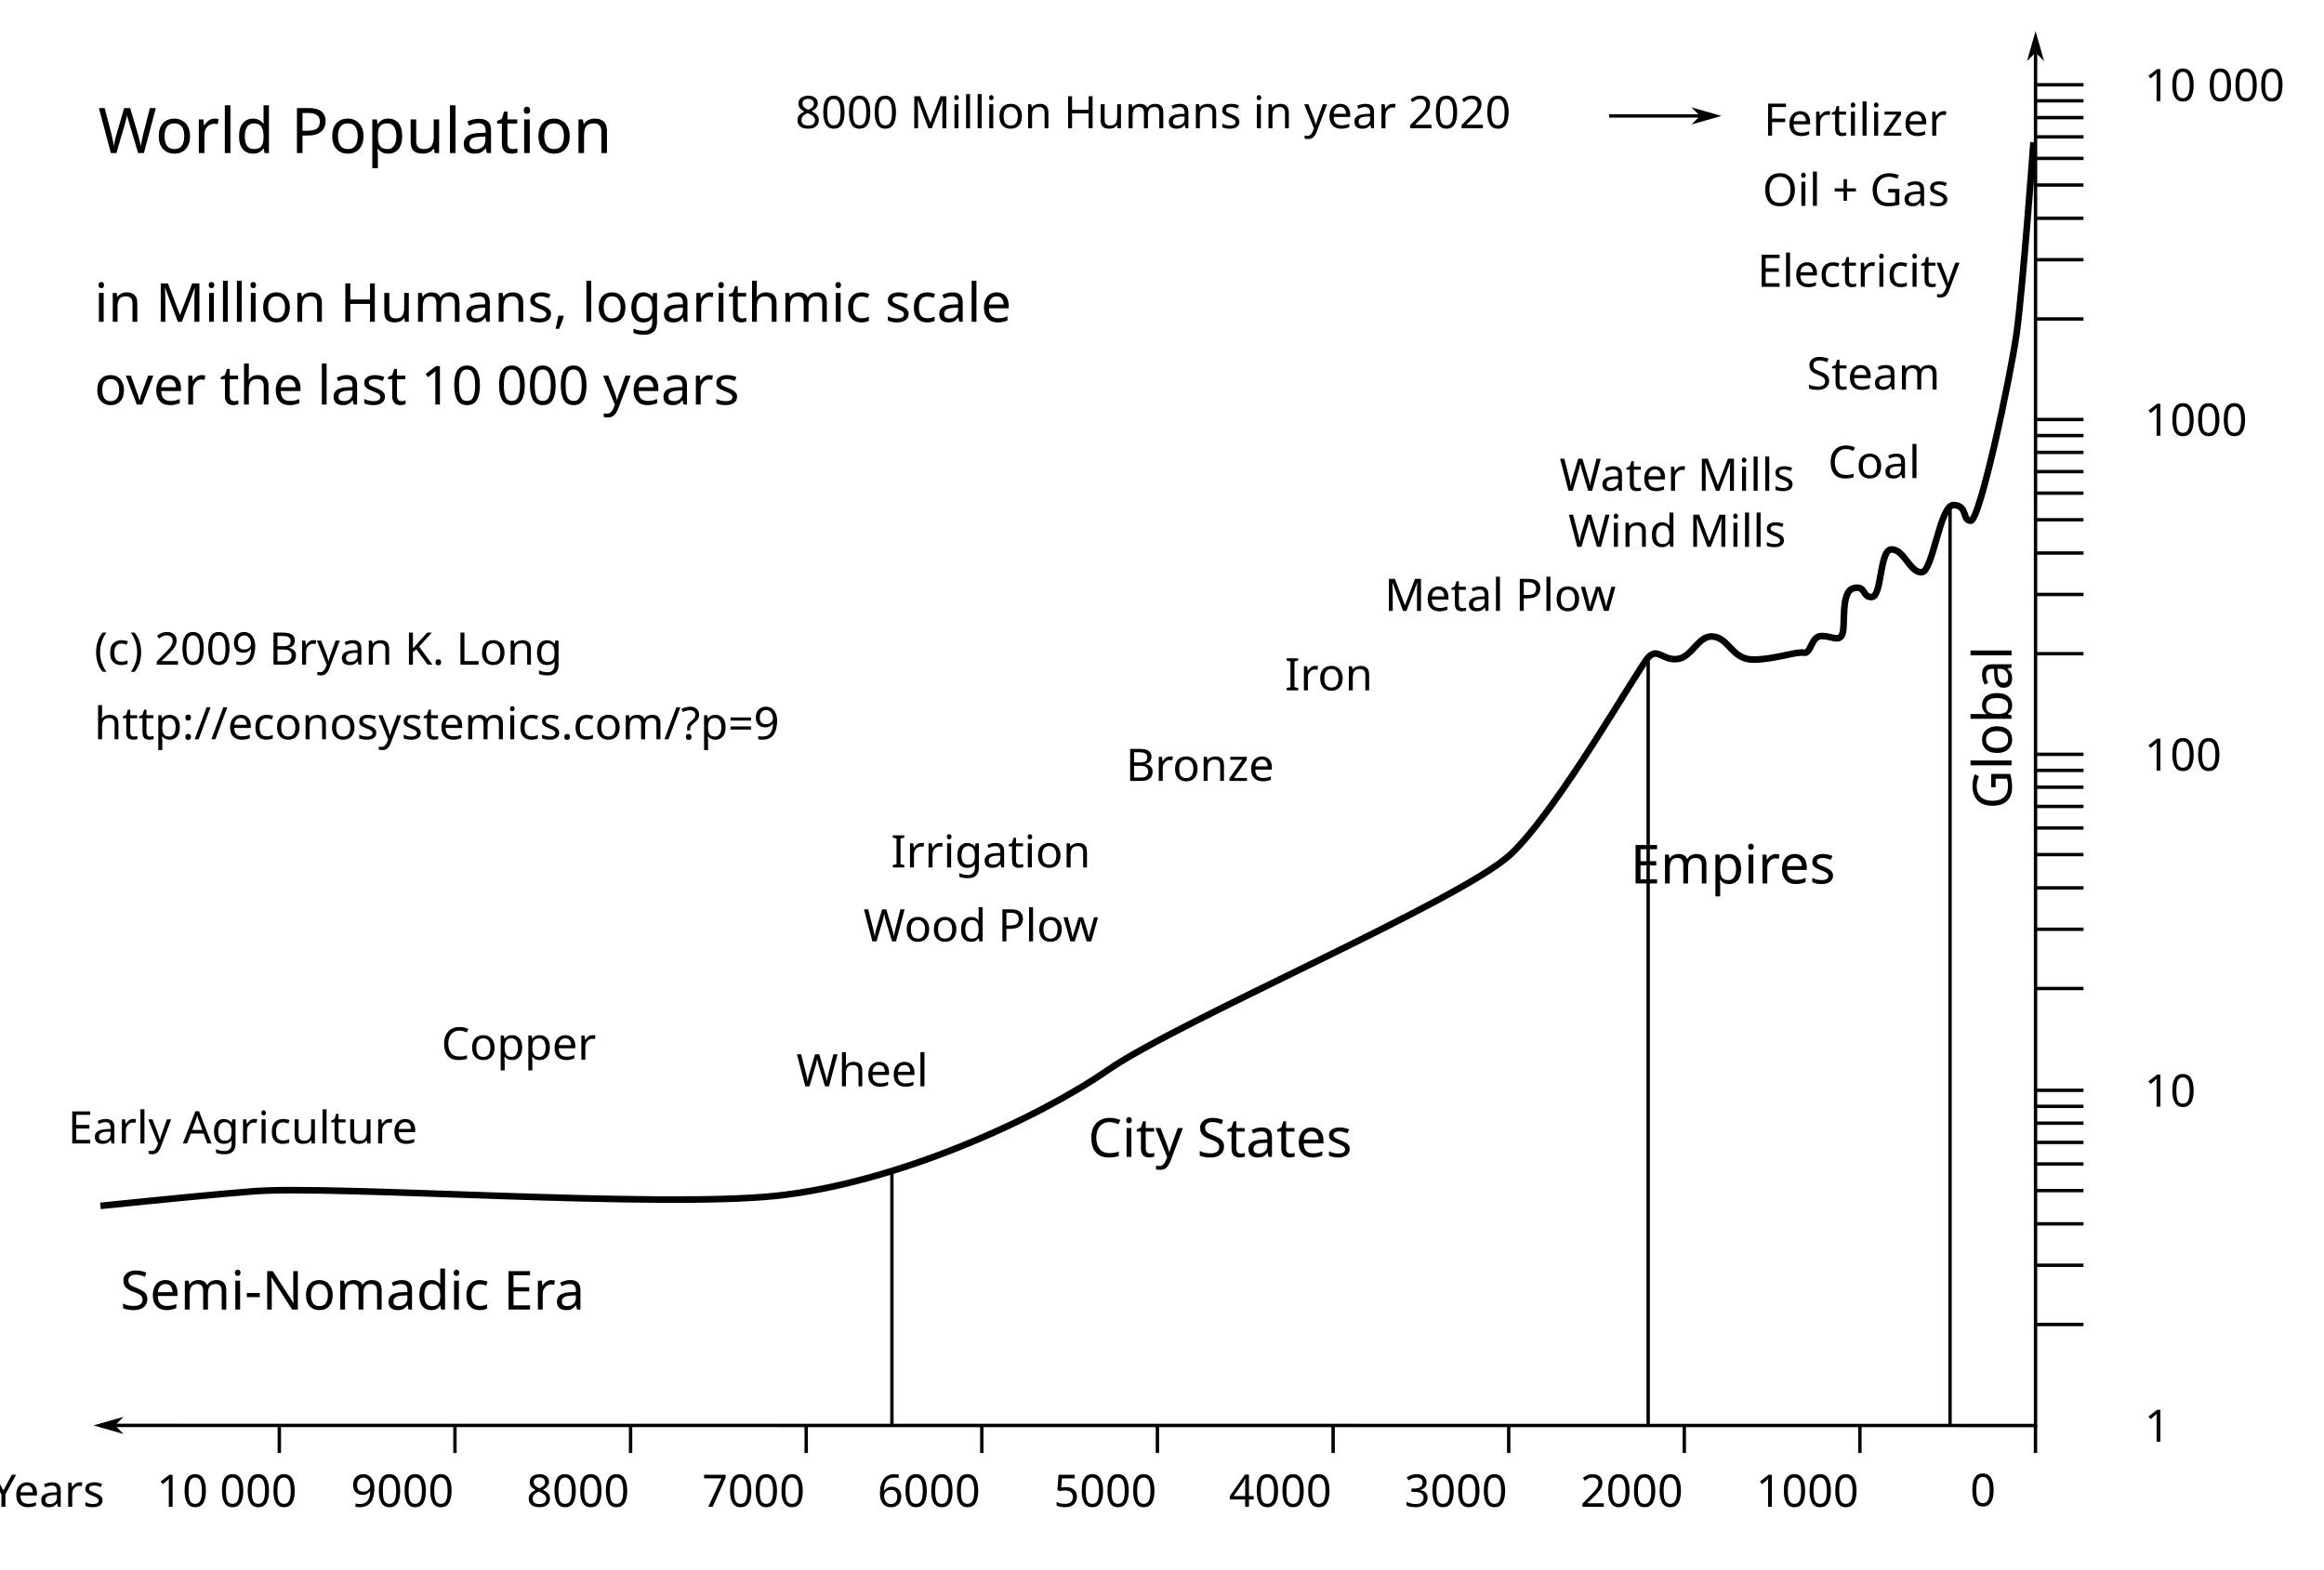
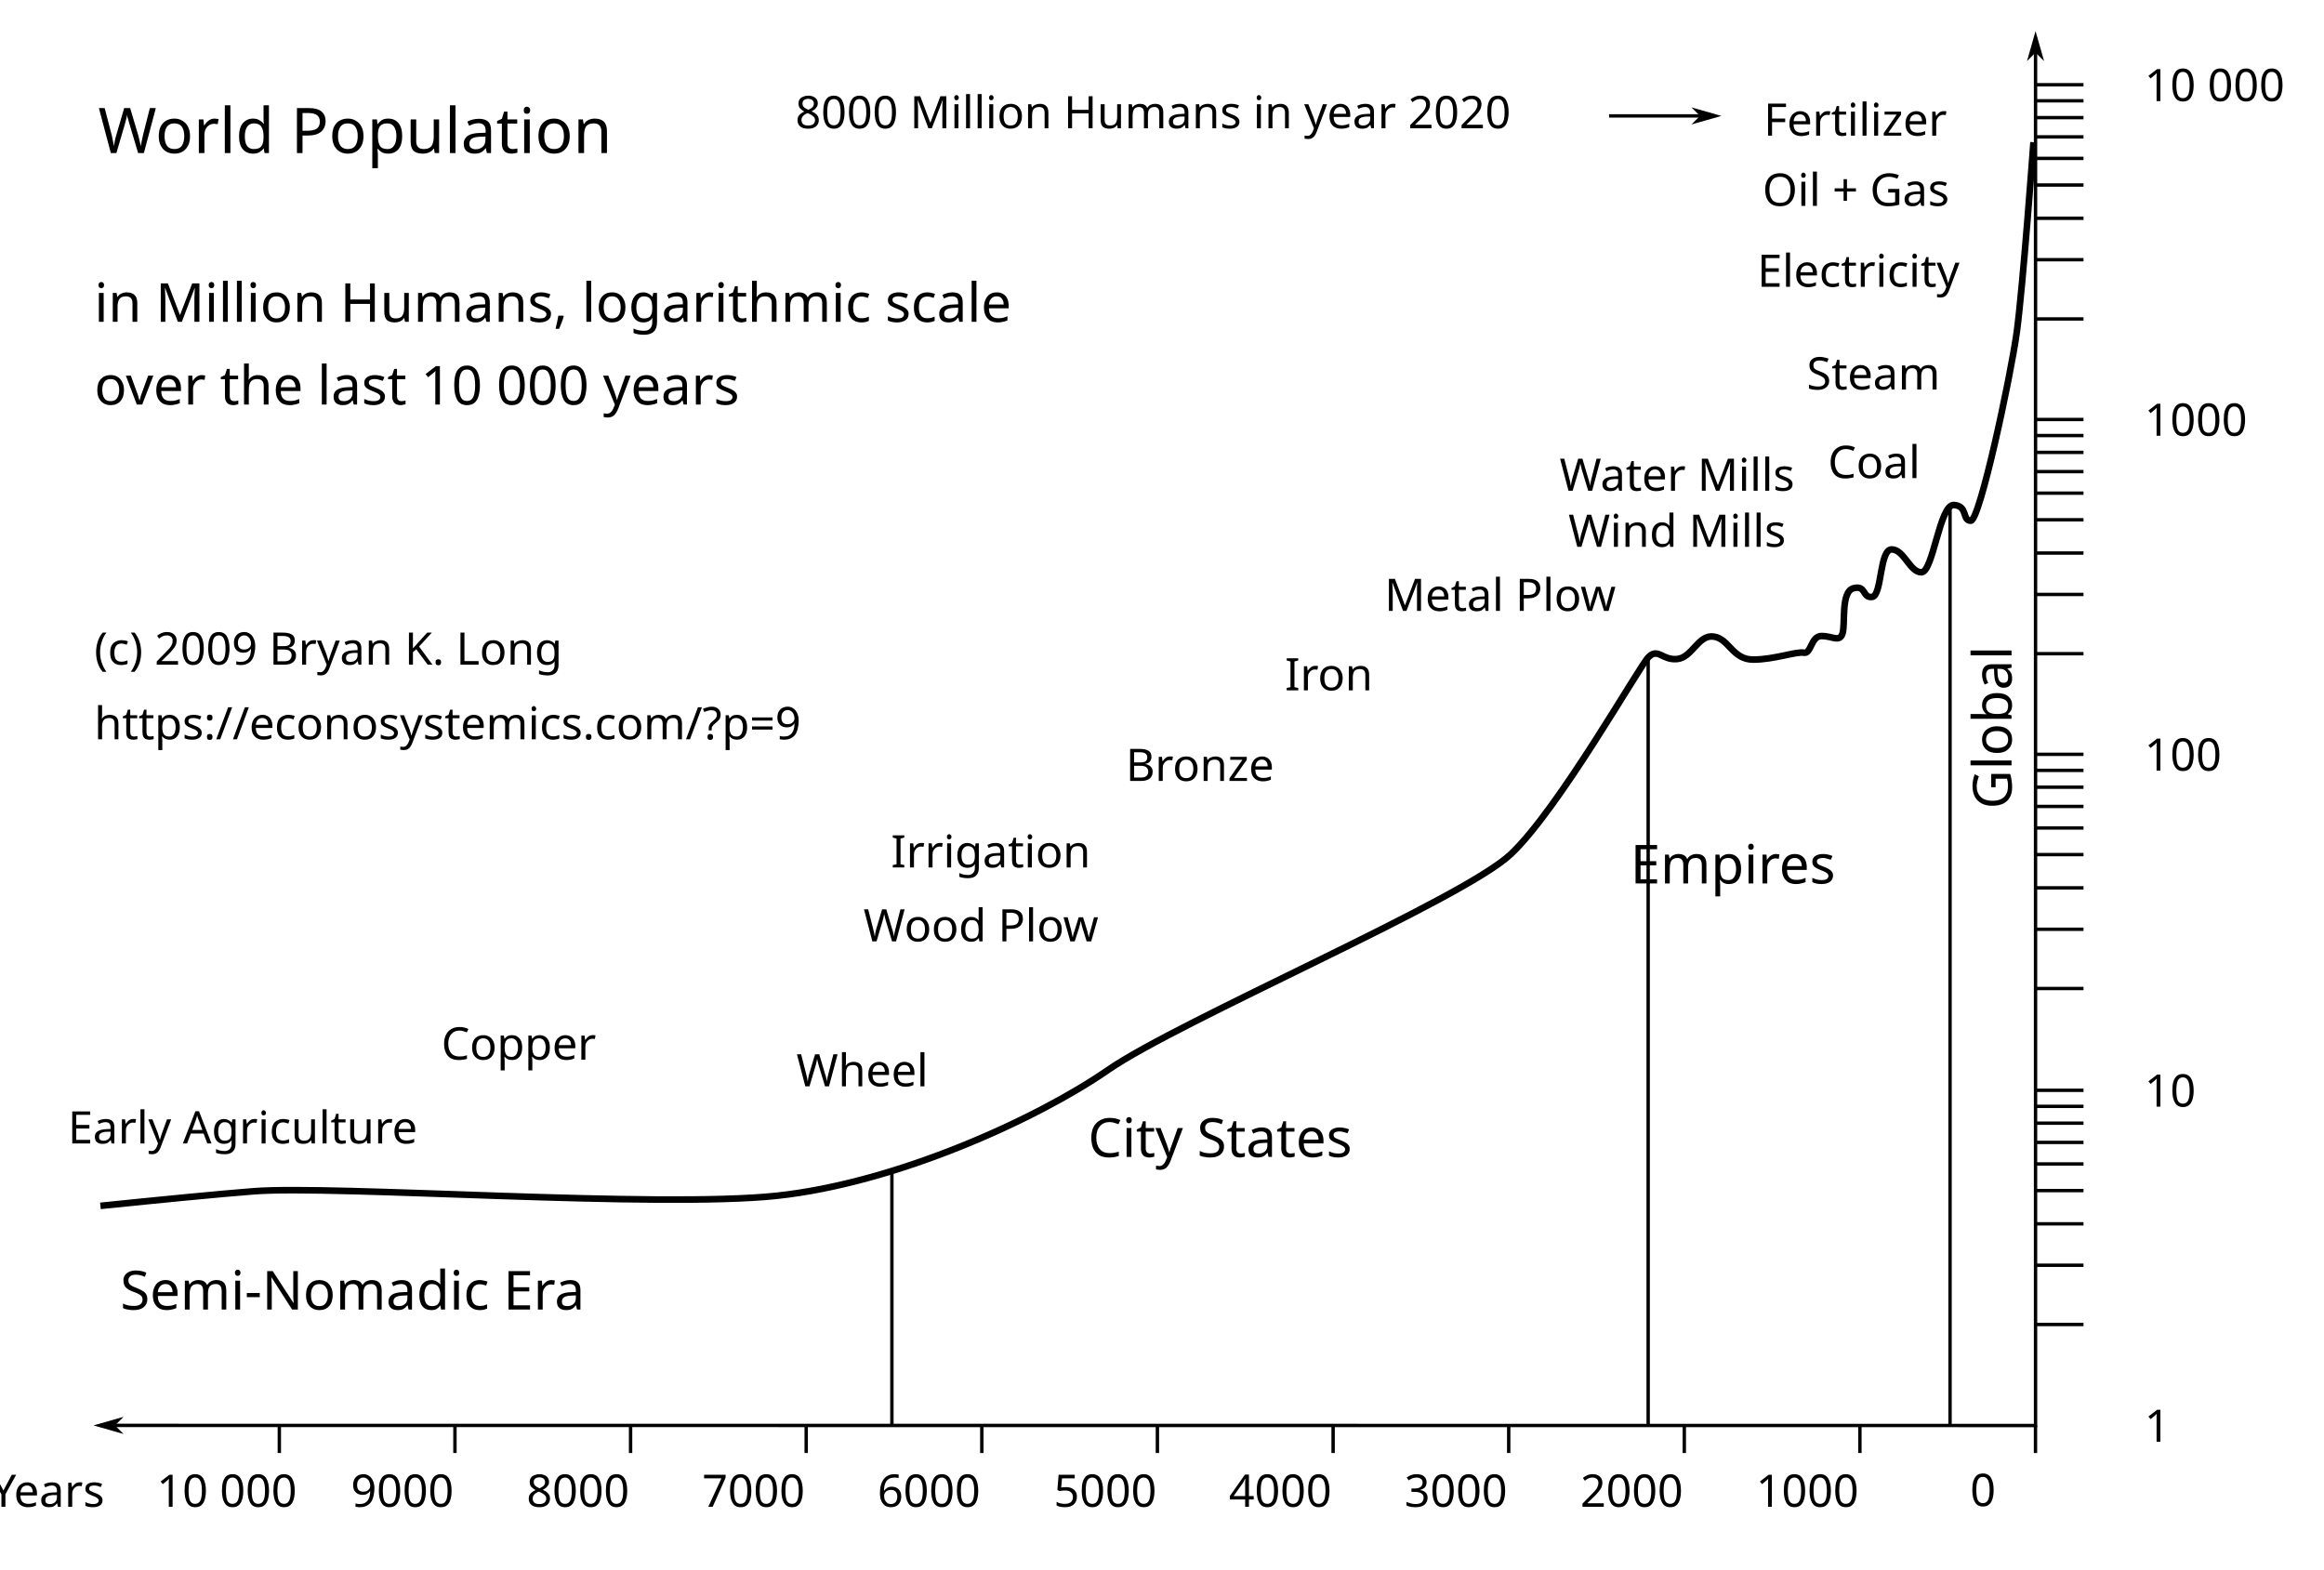
<svg xmlns="http://www.w3.org/2000/svg" version="1.1" viewBox="0 0 182.38 123.17">
-   <description>based on http://econosystemics.com/?p=9</description>
+   <description>based on https://econosystemics.com/?p=9</description>
  <defs>
    <marker id="Arrow1Mstart" overflow="visible" orient="auto">
      <path transform="matrix(.4 0 0 .4 4 0)" d="m0 0 5-5-17.5 5 17.5 5z" fill="context-stroke" fill-rule="evenodd" stroke="context-stroke" stroke-width="1pt" />
    </marker>
    <marker id="Arrow1Mend" overflow="visible" orient="auto">
      <path transform="matrix(-.4 0 0 -.4 -4 0)" d="m0 0 5-5-17.5 5 17.5 5z" fill="context-stroke" fill-rule="evenodd" stroke="context-stroke" stroke-width="1pt" />
    </marker>
  </defs>
  <g transform="translate(-20.087 -85.282)">
    <path d="m27.95 197.15 151.88 8e-3v-108.91" fill="none" marker-end="url(#Arrow1Mend)" marker-start="url(#Arrow1Mstart)" stroke="#000" stroke-width=".265px" />
    <path d="m27.967 179.92c4.698-0.481 9.43-0.946 12.031-1.146 6.391-0.492 31.661 1.349 41.037 0.355 9.377-0.993 20.433-6.014 26.023-9.886 5.59-3.872 27.816-13.35 31.601-16.932 3.785-3.582 10.042-14.69 10.794-15.455s1.091 0.272 2.267 0.146c1.177-0.125 1.642-1.941 2.859-1.759 1.217 0.181 1.465 1.807 3.101 1.805 1.636-1e-3 3.386-0.655 3.969-0.54 0.583 0.115 0.545-1.312 1.392-1.312 0.847 0 1.403 0.521 1.641-0.196 0.238-0.717-0.153-3.282 0.858-3.551 1.011-0.269 0.678 0.772 1.464 0.682 0.786-0.09 0.564-3.751 1.542-3.73 0.978 0.021 1.414 1.801 2.331 1.795 0.917-7e-3 1.427-5.357 2.547-5.281 1.12 0.076 0.622 1.234 1.326 1.234s3.125-11.29 3.607-14.805c0.482-3.515 1.312-14.903 1.312-14.903" fill="none" stroke="#000" stroke-width=".518" />
    <g transform="translate(-1.0876)" fill="none" stroke="#000" stroke-width=".265px">
      <path d="m180.92 189.23h3.761" />
      <path d="m180.92 184.58h3.761" />
      <path d="m180.92 181.33h3.761" />
      <path d="m180.92 178.72h3.761" />
      <path d="m180.92 176.63h3.761" />
      <path d="m180.92 174.94h3.761" />
      <path d="m180.92 173.43h3.761" />
      <path d="m180.92 172.11h3.761" />
      <path d="m180.92 170.85h3.761" />
      <g transform="translate(0 -26.368)">
        <path d="m180.92 189.23h3.761" />
        <path d="m180.92 184.58h3.761" />
        <path d="m180.92 181.33h3.761" />
        <path d="m180.92 178.72h3.761" />
        <path d="m180.92 176.63h3.761" />
        <path d="m180.92 174.94h3.761" />
        <path d="m180.92 173.43h3.761" />
        <path d="m180.92 172.11h3.761" />
        <path d="m180.92 170.85h3.761" />
      </g>
      <g transform="translate(0 -52.645)">
        <path d="m180.92 189.23h3.761" />
        <path d="m180.92 184.58h3.761" />
        <path d="m180.92 181.33h3.761" />
        <path d="m180.92 178.72h3.761" />
        <path d="m180.92 176.63h3.761" />
        <path d="m180.92 174.94h3.761" />
        <path d="m180.92 173.43h3.761" />
        <path d="m180.92 172.11h3.761" />
        <path d="m180.92 170.85h3.761" />
      </g>
      <g transform="translate(0 -78.917)">
        <path d="m180.92 189.23h3.761" />
        <path d="m180.92 184.58h3.761" />
        <path d="m180.92 181.33h3.761" />
        <path d="m180.92 178.72h3.761" />
        <path d="m180.92 176.63h3.761" />
        <path d="m180.92 174.94h3.761" />
        <path d="m180.92 173.43h3.761" />
        <path d="m180.92 172.11h3.761" />
        <path d="m180.92 170.85h3.761" />
      </g>
    </g>
    <path d="m173.12 125.03v72.122" fill="none" stroke="#000" stroke-width=".265px" />
    <path d="m149.43 136.89v60.26" fill="none" stroke="#000" stroke-width=".265px" />
    <g transform="translate(.27565)">
      <g transform="matrix(1 0 0 2.5604 0 -307.6)" fill="none" stroke="#000" stroke-width=".265px">
        <path d="m179.55 197.13v0.853" />
        <path d="m165.77 197.13v0.853" />
        <path d="m151.99 197.13v0.853" />
        <path d="m138.21 197.13v0.853" />
        <path d="m124.43 197.13v0.853" />
        <path d="m110.64 197.13v0.853" />
        <path d="m83.079 197.13v0.853" />
        <path d="m96.861 197.13v0.853" />
        <path d="m69.297 197.13v0.853" />
        <path d="m55.514 197.13v0.853" />
        <path d="m41.732 197.13v0.853" />
      </g>
      <g font-family="sans-serif" font-size="3.528px" stroke-width=".265" text-anchor="middle">
        <text x="179.556" y="203.486" text-align="center" style="line-height:1.25" xml:space="preserve">
          <tspan x="179.556" y="203.486" font-size="3.528px" stroke-width=".265">0</tspan>
        </text>
        <text x="165.773" y="203.536" text-align="center" style="line-height:1.25" xml:space="preserve">
          <tspan x="165.773" y="203.536" font-size="3.528px" stroke-width=".265">1000</tspan>
        </text>
        <text x="151.99" y="203.536" text-align="center" style="line-height:1.25" xml:space="preserve">
          <tspan x="151.99" y="203.536" font-size="3.528px" stroke-width=".265">2000</tspan>
        </text>
        <text x="138.196" y="203.536" text-align="center" style="line-height:1.25" xml:space="preserve">
          <tspan x="138.196" y="203.536" font-size="3.528px" stroke-width=".265">3000</tspan>
        </text>
        <text x="124.408" y="203.536" text-align="center" style="line-height:1.25" xml:space="preserve">
          <tspan x="124.408" y="203.536" font-size="3.528px" stroke-width=".265">4000</tspan>
        </text>
        <text x="110.674" y="203.536" text-align="center" style="line-height:1.25" xml:space="preserve">
          <tspan x="110.674" y="203.536" font-size="3.528px" stroke-width=".265">5000</tspan>
        </text>
        <text x="96.842" y="203.536" text-align="center" style="line-height:1.25" xml:space="preserve">
          <tspan x="96.842" y="203.536" font-size="3.528px" stroke-width=".265">6000</tspan>
        </text>
        <text x="83.073" y="203.536" text-align="center" style="line-height:1.25" xml:space="preserve">
          <tspan x="83.073" y="203.536" font-size="3.528px" stroke-width=".265">7000</tspan>
        </text>
        <text x="69.297" y="203.536" text-align="center" style="line-height:1.25" xml:space="preserve">
          <tspan x="69.297" y="203.536" font-size="3.528px" stroke-width=".265">8000</tspan>
        </text>
        <text x="55.514" y="203.536" text-align="center" style="line-height:1.25" xml:space="preserve">
          <tspan x="55.514" y="203.536" font-size="3.528px" stroke-width=".265">9000</tspan>
        </text>
        <text x="41.738" y="203.536" text-align="center" style="line-height:1.25" xml:space="preserve">
          <tspan x="41.738" y="203.536" font-size="3.528px" stroke-width=".265">10 000</tspan>
        </text>
      </g>
    </g>
    <g font-family="sans-serif" stroke-width=".265" text-anchor="middle">
      <g font-size="3.528px">
        <text x="188.374" y="198.439" text-align="center" style="line-height:1.25" xml:space="preserve">
          <tspan x="188.374" y="198.439" font-size="3.528px" stroke-width=".265" text-align="start" text-anchor="start">1</tspan>
        </text>
        <text x="188.374" y="172.133" text-align="center" style="line-height:1.25" xml:space="preserve">
          <tspan x="188.374" y="172.133" font-size="3.528px" stroke-width=".265" text-align="start" text-anchor="start">10</tspan>
        </text>
        <text x="188.374" y="145.765" text-align="center" style="line-height:1.25" xml:space="preserve">
          <tspan x="188.374" y="145.765" font-size="3.528px" stroke-width=".265" text-align="start" text-anchor="start">100</tspan>
        </text>
        <text x="188.374" y="119.487" text-align="center" style="line-height:1.25" xml:space="preserve">
          <tspan x="188.374" y="119.487" font-size="3.528px" stroke-width=".265" text-align="start" text-anchor="start">1000</tspan>
        </text>
        <text x="188.374" y="93.216" text-align="center" style="line-height:1.25" xml:space="preserve">
          <tspan x="188.374" y="93.216" font-size="3.528px" stroke-width=".265" text-align="start" text-anchor="start">10 000</tspan>
        </text>
        <text x="27.95" y="203.536" text-align="center" style="line-height:1.25" xml:space="preserve">
          <tspan x="27.95" y="203.536" font-size="3.528px" stroke-width=".265">Years</tspan>
        </text>
      </g>
      <text x="27.786" y="97.293" font-size="4.939px" text-align="center" style="line-height:1.25" xml:space="preserve">
        <tspan x="27.786" y="97.293" font-size="4.939px" stroke-width=".265" text-align="start" text-anchor="start">World Population</tspan>
      </text>
      <text x="27.488" y="110.538" font-size="4.233px" text-align="center" style="line-height:1.25" xml:space="preserve">
        <tspan x="27.488" y="110.538" font-size="4.233px" stroke-width=".265" text-align="start" text-anchor="start">in Million Humans, logarithmic scale</tspan>
      </text>
      <text x="27.488" y="117.029" font-size="4.233px" text-align="center" style="line-height:1.25" xml:space="preserve">
        <tspan x="27.488" y="117.029" font-size="4.233px" stroke-width=".265" text-align="start" text-anchor="start">over the last 10 000 years</tspan>
      </text>
      <text x="27.488" y="137.448" font-size="3.528px" text-align="center" style="line-height:1.25" xml:space="preserve">
        <tspan x="27.488" y="137.448" font-size="3.528px" stroke-width=".265" text-align="start" text-anchor="start">(c) 2009 Bryan K. Long</tspan>
      </text>
      <text x="27.488" y="143.307" font-size="3.528px" text-align="center" style="line-height:1.25" xml:space="preserve">
-         <tspan x="27.488" y="143.307" font-size="3.528px" stroke-width=".265" text-align="start" text-anchor="start">http://econosystemics.com/?p=9</tspan>
+         <tspan x="27.488" y="143.307" font-size="3.528px" stroke-width=".265" text-align="start" text-anchor="start">https://econosystemics.com/?p=9</tspan>
      </text>
    </g>
    <g transform="translate(-21.936)">
      <text x="135.723" y="95.352" font-family="sans-serif" font-size="3.528px" stroke-width=".265" text-align="center" text-anchor="middle" style="line-height:1.25" xml:space="preserve">
        <tspan x="135.723" y="95.352" font-size="3.528px" stroke-width=".265">8000 Million Humans in year 2020</tspan>
      </text>
      <path d="m168.3 94.379h8.293" fill="none" marker-end="url(#Arrow1Mend)" stroke="#000" stroke-width=".265px" />
    </g>
    <g font-family="sans-serif" font-size="4.233px" stroke-width=".265" text-anchor="middle">
      <text x="51.605" y="188.055" text-align="center" style="line-height:1.25" xml:space="preserve">
        <tspan x="51.605" y="188.055" font-size="4.233px" stroke-width=".265">Semi-Nomadic Era</tspan>
      </text>
      <text x="119.681" y="176.08" text-align="center" style="line-height:1.25" xml:space="preserve">
        <tspan x="119.681" y="176.08" font-size="4.233px" stroke-width=".265">City States</tspan>
      </text>
      <text x="159.931" y="154.618" text-align="center" style="line-height:1.25" xml:space="preserve">
        <tspan x="159.931" y="154.618" font-size="4.233px" stroke-width=".265">Empires</tspan>
      </text>
      <text transform="rotate(-90)" x="-138.529" y="177.949" text-align="center" style="line-height:1.25" xml:space="preserve">
        <tspan x="-138.529" y="177.949" font-size="4.233px" stroke-width=".265">Global</tspan>
      </text>
    </g>
    <path d="m90.08 177.21v19.942" fill="none" stroke="#000" stroke-width=".265px" />
    <g font-family="sans-serif" font-size="3.528px" stroke-width=".265" text-anchor="middle">
      <text x="42.34" y="175.021" text-align="center" style="line-height:1.25" xml:space="preserve">
        <tspan x="42.34" y="175.021" font-size="3.528px" stroke-width=".265">Early Agriculture</tspan>
      </text>
      <text x="64.003" y="168.443" text-align="center" style="line-height:1.25" xml:space="preserve">
        <tspan x="64.003" y="168.443" font-size="3.528px" stroke-width=".265">Copper</tspan>
      </text>
      <text x="90.967" y="170.537" text-align="center" style="line-height:1.25" xml:space="preserve">
        <tspan x="90.967" y="170.537" font-size="3.528px" stroke-width=".265">Wheel</tspan>
      </text>
      <text x="101.053" y="153.357" text-align="center" style="line-height:1.25" xml:space="preserve">
        <tspan x="101.053" y="153.357" font-size="3.528px" stroke-width=".265">Irrigation</tspan>
      </text>
      <text x="100.277" y="159.167" text-align="center" style="line-height:1.25" xml:space="preserve">
        <tspan x="100.277" y="159.167" font-size="3.528px" stroke-width=".265">Wood Plow</tspan>
      </text>
      <text x="117.464" y="146.567" text-align="center" style="line-height:1.25" xml:space="preserve">
        <tspan x="117.464" y="146.567" font-size="3.528px" stroke-width=".265">Bronze</tspan>
      </text>
      <text x="127.579" y="139.464" text-align="center" style="line-height:1.25" xml:space="preserve">
        <tspan x="127.579" y="139.464" font-size="3.528px" stroke-width=".265">Iron</tspan>
      </text>
      <text x="141.027" y="133.228" text-align="center" style="line-height:1.25" xml:space="preserve">
        <tspan x="141.027" y="133.228" font-size="3.528px" stroke-width=".265">Metal Plow</tspan>
      </text>
      <text x="154.905" y="123.794" text-align="center" style="line-height:1.25" xml:space="preserve">
        <tspan x="154.905" y="123.794" font-size="3.528px" stroke-width=".265">Water Mills</tspan>
      </text>
      <text x="154.912" y="128.199" text-align="center" style="line-height:1.25" xml:space="preserve">
        <tspan x="154.912" y="128.199" font-size="3.528px" stroke-width=".265">Wind Mills</tspan>
      </text>
      <text x="170.368" y="122.803" text-align="center" style="line-height:1.25" xml:space="preserve">
        <tspan x="170.368" y="122.803" font-size="3.528px" stroke-width=".265">Coal</tspan>
      </text>
      <text x="170.317" y="115.854" text-align="center" style="line-height:1.25" xml:space="preserve">
        <tspan x="170.317" y="115.854" font-size="3.528px" stroke-width=".265">Steam</tspan>
      </text>
      <text x="169.137" y="107.788" text-align="center" style="line-height:1.25" xml:space="preserve">
        <tspan x="169.137" y="107.788" font-size="3.528px" stroke-width=".265">Electricity</tspan>
      </text>
      <text x="168.943" y="101.434" text-align="center" style="line-height:1.25" xml:space="preserve">
        <tspan x="168.943" y="101.434" font-size="3.528px" stroke-width=".265">Oil + Gas</tspan>
      </text>
      <text x="168.901" y="95.93" text-align="center" style="line-height:1.25" xml:space="preserve">
        <tspan x="168.901" y="95.93" font-size="3.528px" stroke-width=".265">Fertilizer</tspan>
      </text>
    </g>
  </g>
</svg>
